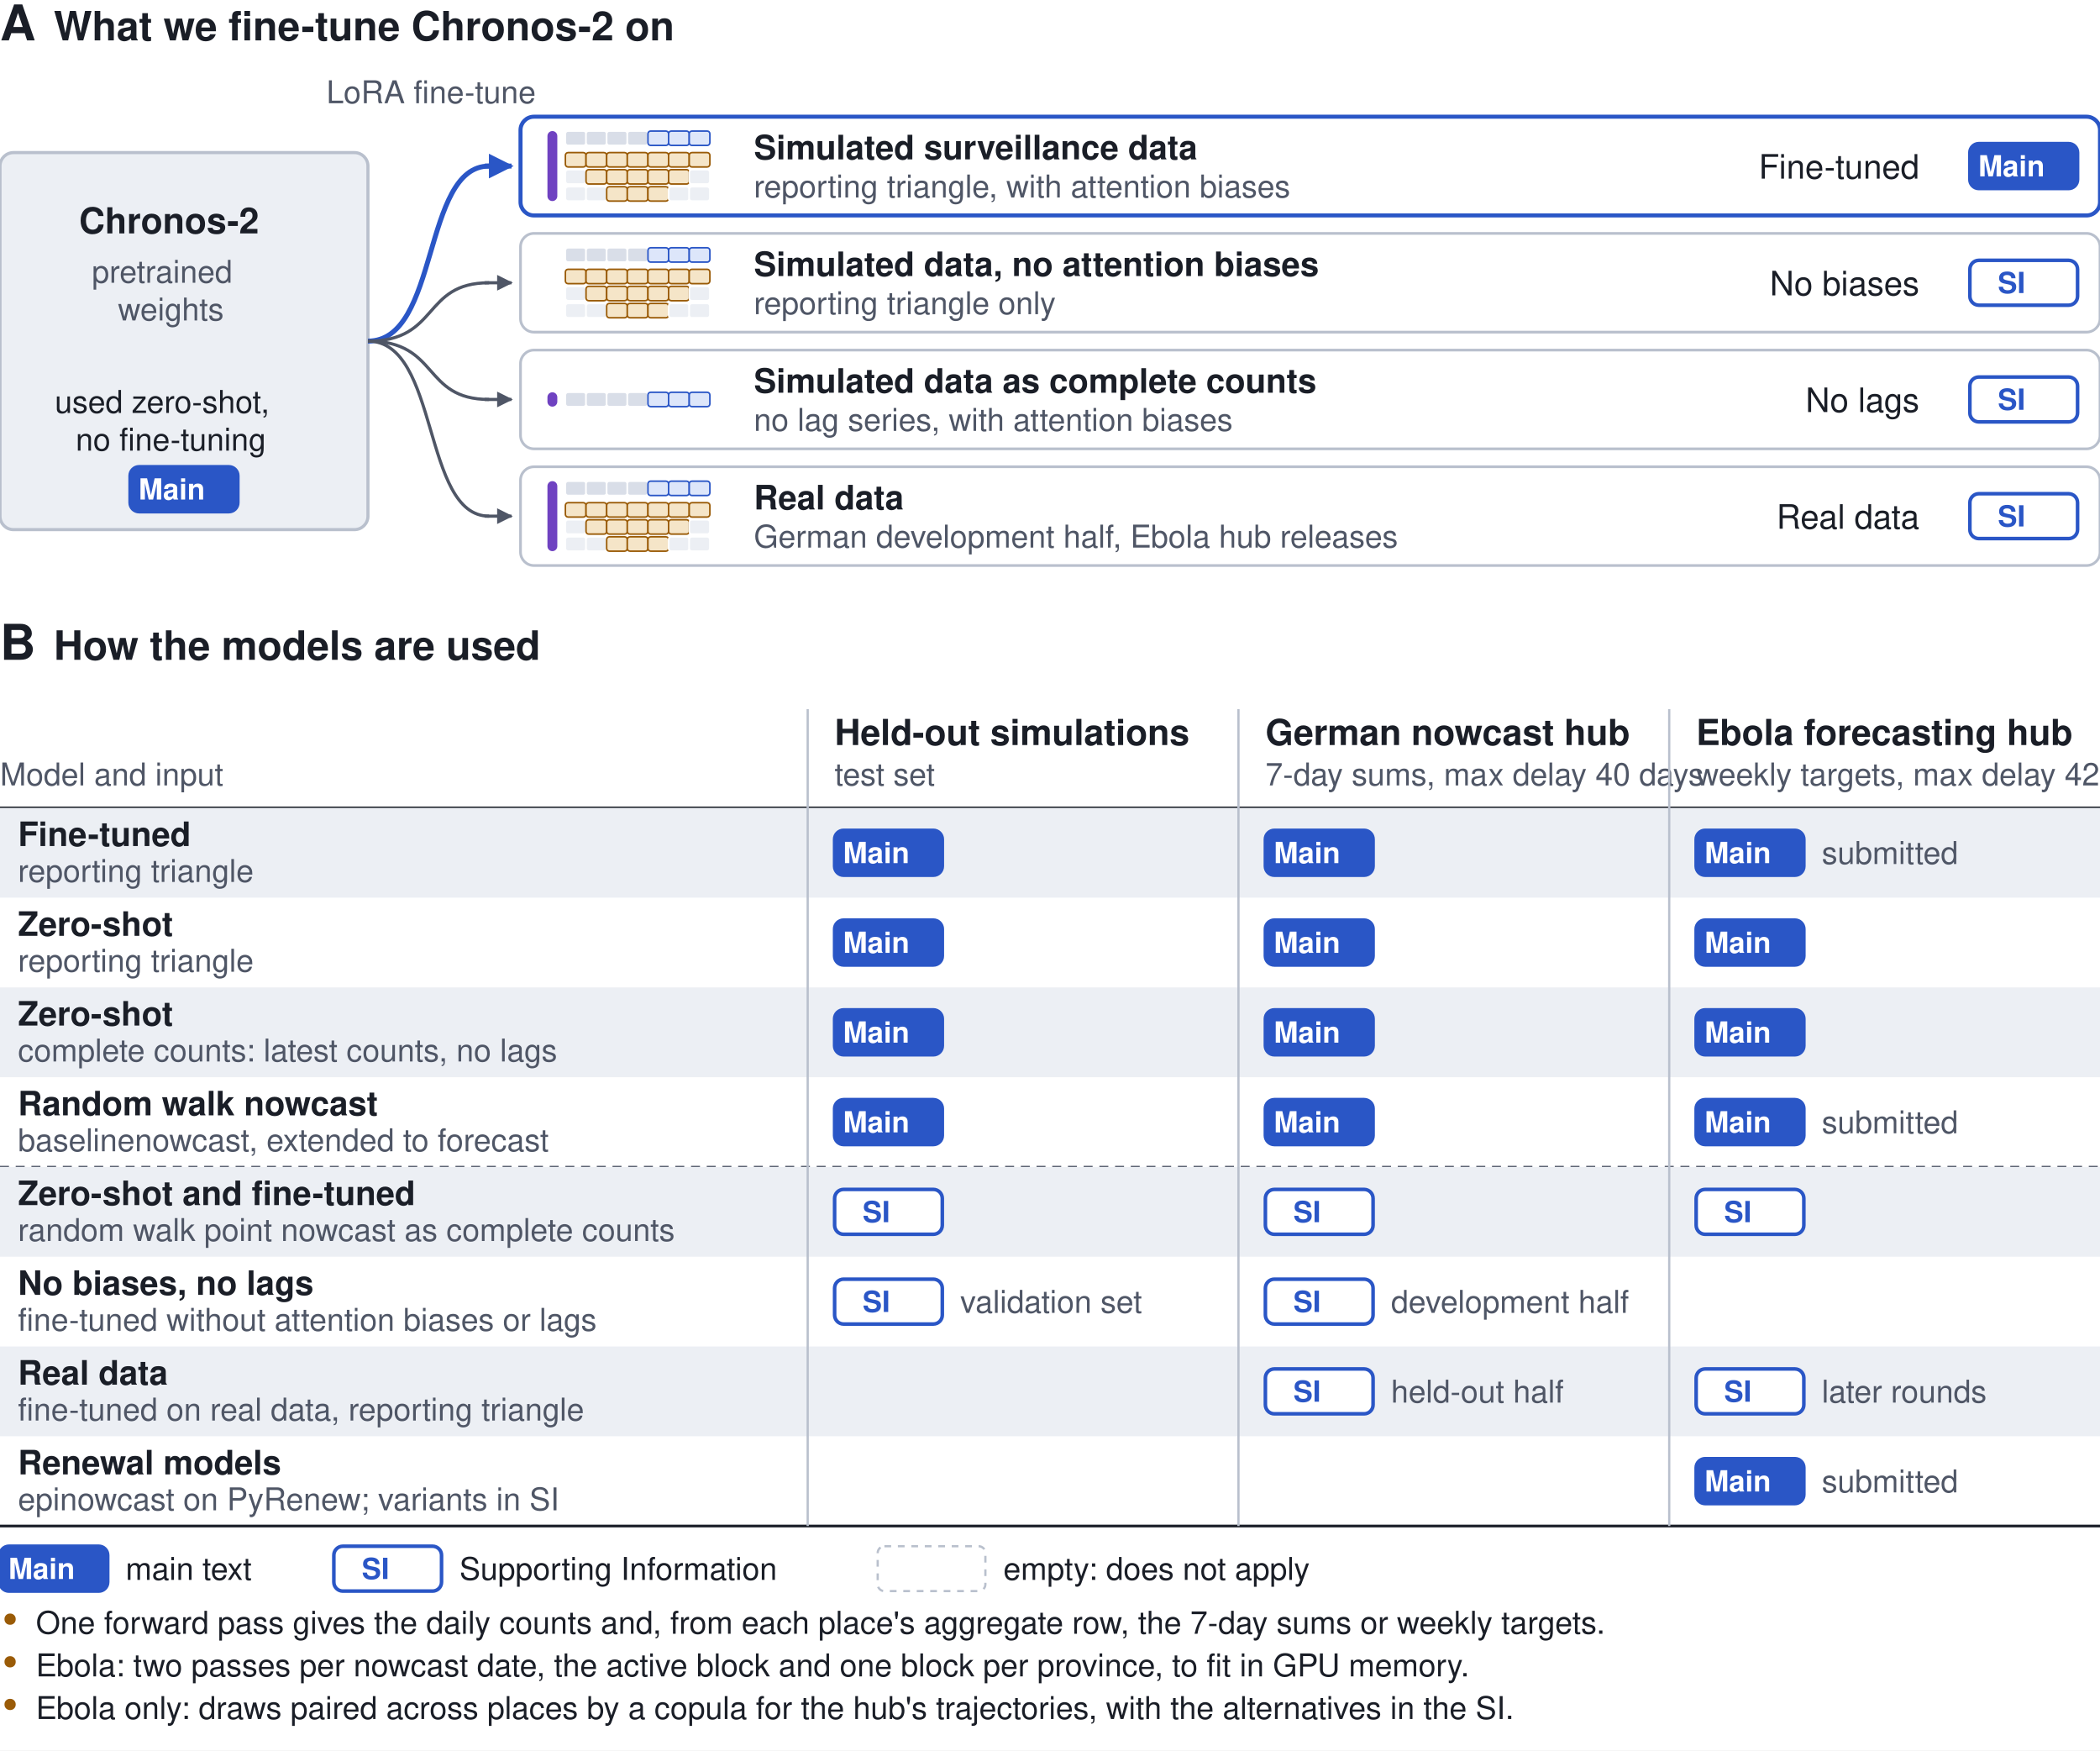
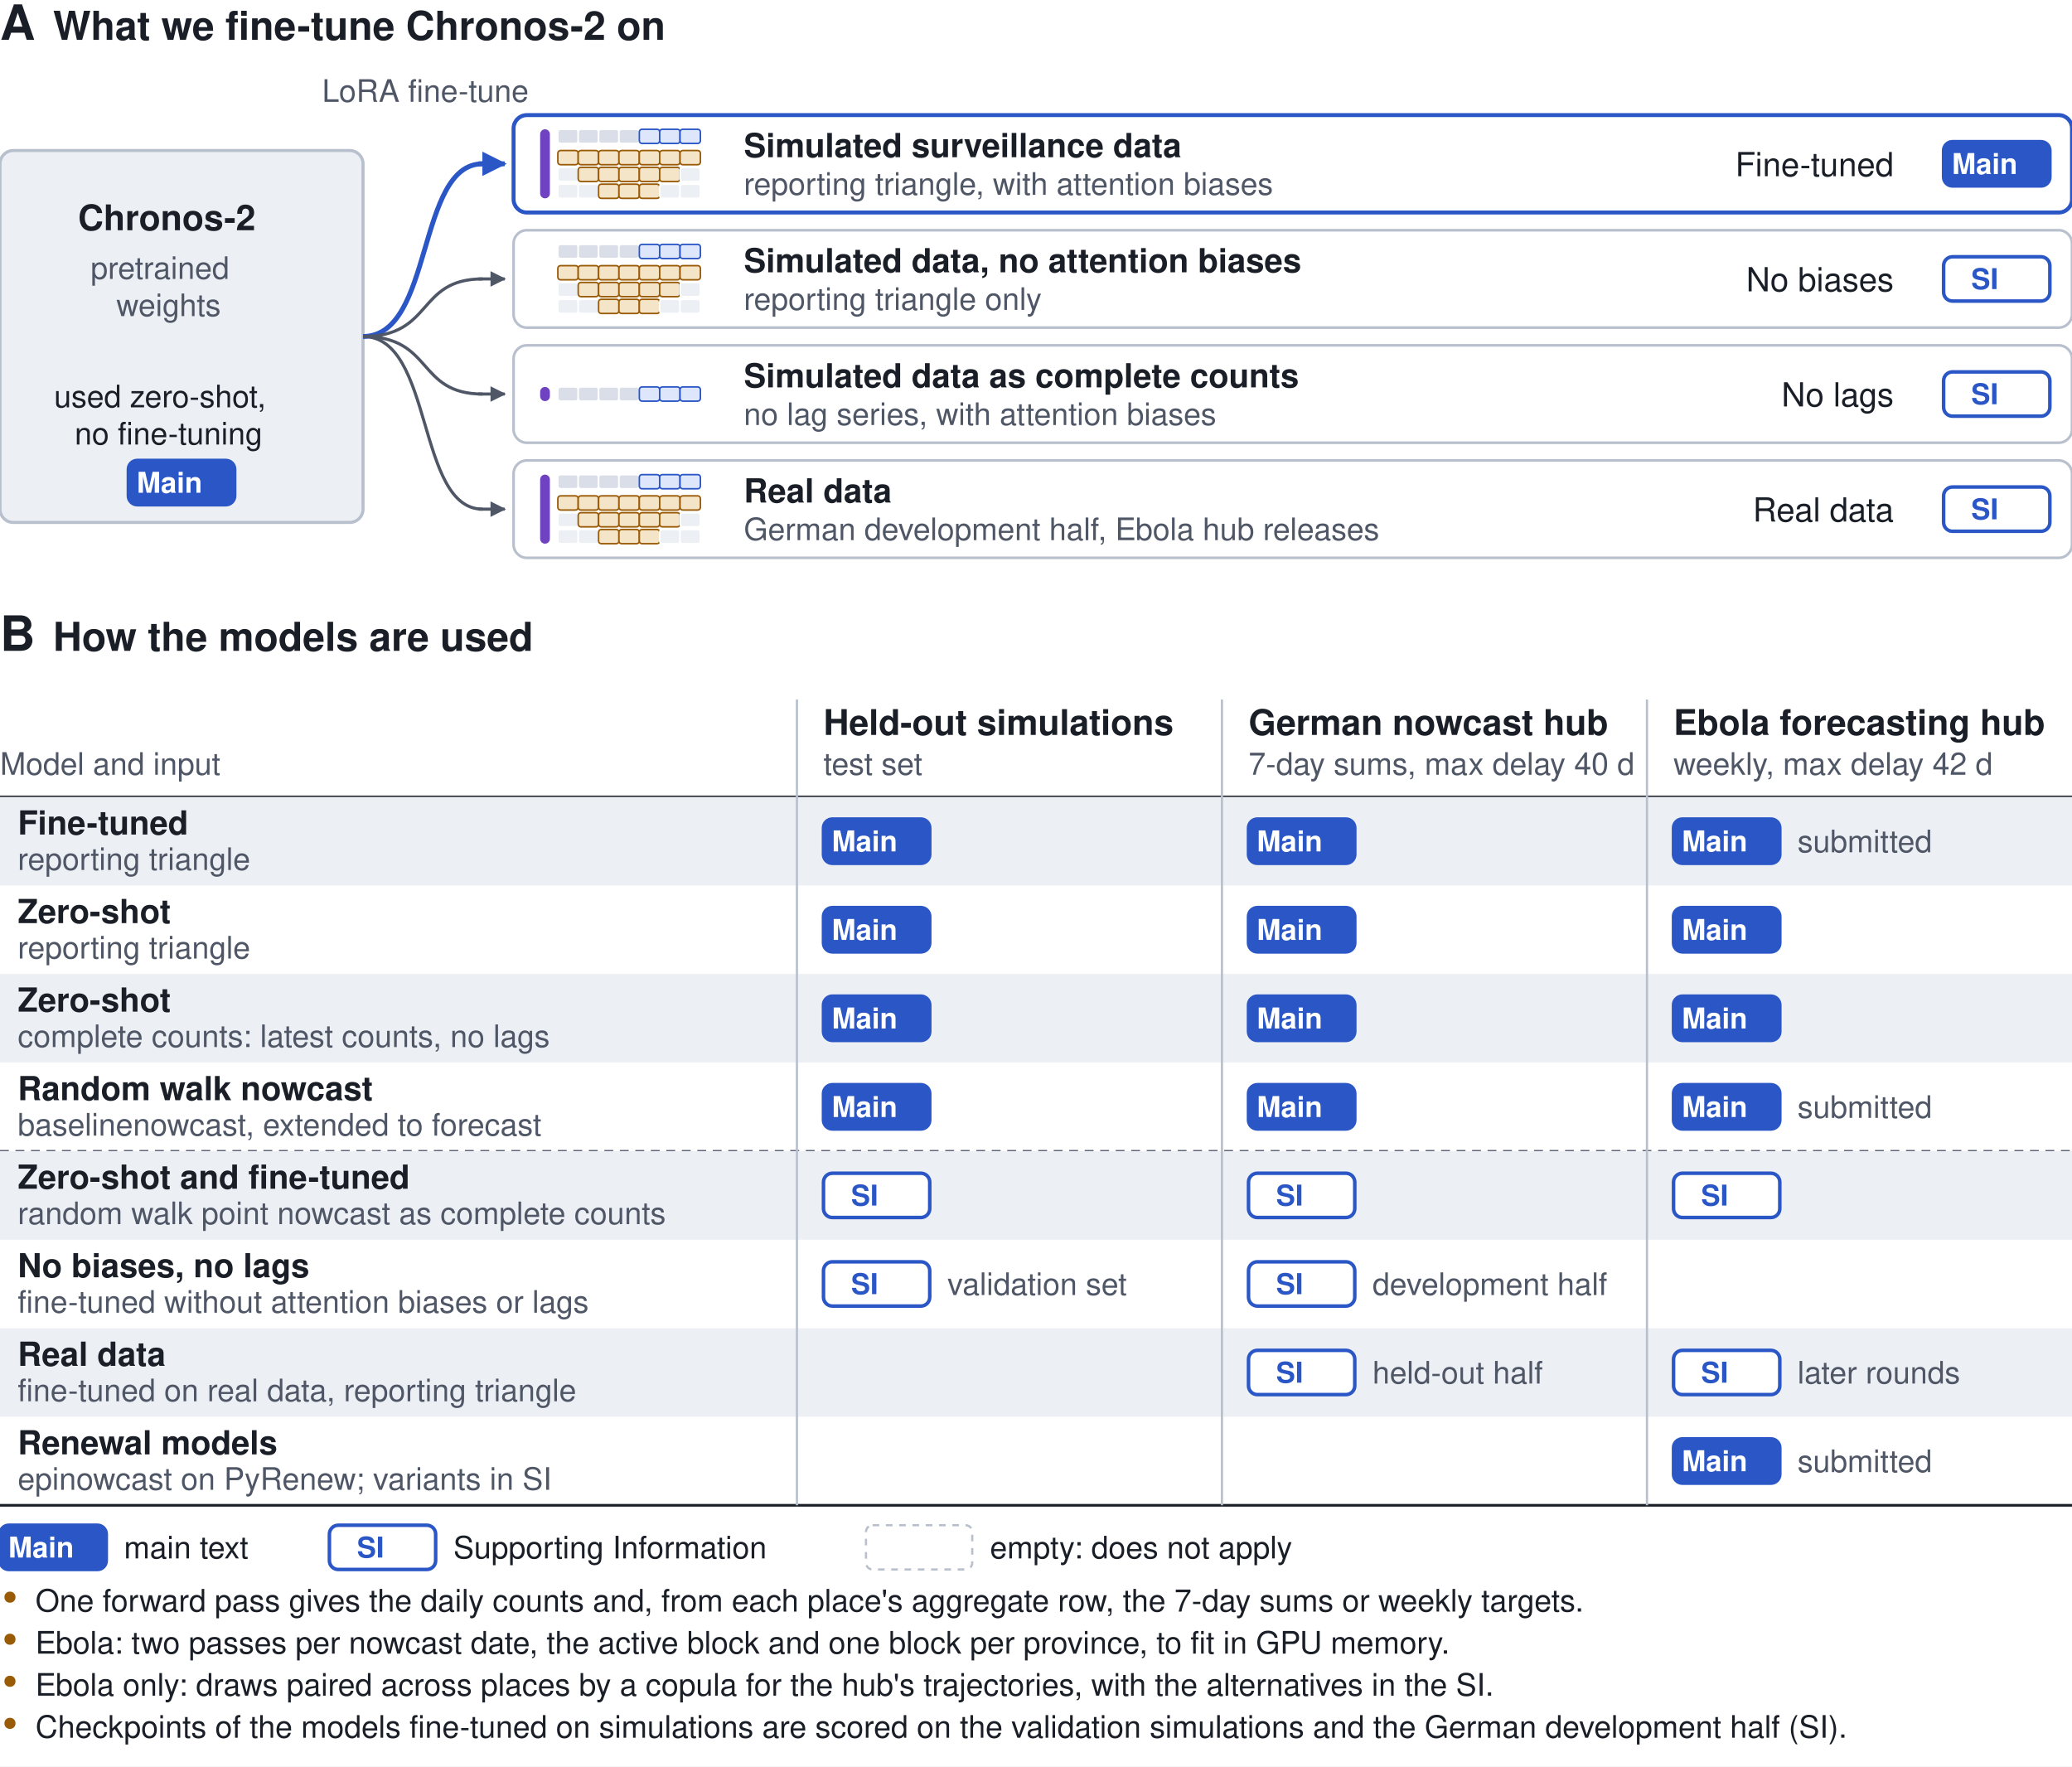
- <svg xmlns="http://www.w3.org/2000/svg" width="468.0pt" height="390pt" viewBox="0 0 468.0 390" font-family="Helvetica, Arial, sans-serif">
+ <svg xmlns="http://www.w3.org/2000/svg" width="468.0pt" height="399pt" viewBox="0 0 468.0 399" font-family="Helvetica, Arial, sans-serif">
  <defs>
    <pattern id="hatch" width="3.5" height="3.5" patternUnits="userSpaceOnUse" patternTransform="rotate(45)">
      <rect width="3.5" height="3.5" fill="#eceff4" />
      <line x1="0" y1="0" x2="0" y2="3.5" stroke="#a3aabb" stroke-width="0.9" />
    </pattern>
    <marker id="ah" viewBox="0 0 6 6" refX="5.5" refY="3" markerWidth="5" markerHeight="5" orient="auto">
      <path d="M0,0 L6,3 L0,6 z" fill="#4f5666" />
    </marker>
    <marker id="aha" viewBox="0 0 6 6" refX="5.5" refY="3" markerWidth="5" markerHeight="5" orient="auto">
      <path d="M0,0 L6,3 L0,6 z" fill="#2a56c6" />
    </marker>
  </defs>
-   <rect width="468.0" height="390" fill="white" />
+   <rect width="468.0" height="399" fill="white" />
  <text x="0.00" y="9.00" font-size="11" fill="#1a1e27" text-anchor="start" font-weight="bold" xml:space="preserve">
    <tspan x="0.00" dy="0.00">A</tspan>
  </text>
  <text x="12.00" y="9.00" font-size="9.0" fill="#1a1e27" text-anchor="start" font-weight="bold" xml:space="preserve">
    <tspan x="12.00" dy="0.00">What we fine-tune Chronos-2 on</tspan>
  </text>
  <rect x="0.00" y="34.00" width="82.00" height="84.00" rx="3" fill="#eceff4" stroke="#b9c0cd" stroke-width="0.7" />
  <text x="41.00" y="52.00" font-size="8.0" fill="#1a1e27" text-anchor="middle" font-weight="bold" xml:space="preserve">
    <tspan x="41.00" dy="0.00">Chronos-2</tspan>
  </text>
  <text x="41.00" y="63.00" font-size="7.0" fill="#4f5666" text-anchor="middle" font-weight="normal" xml:space="preserve">
    <tspan x="41.00" dy="0.00">pretrained</tspan>
    <tspan x="41.00" dy="8.40">weights</tspan>
  </text>
  <text x="41.00" y="92.00" font-size="7.0" fill="#1a1e27" text-anchor="middle" font-weight="normal" xml:space="preserve">
    <tspan x="41.00" dy="0.00">used zero-shot,</tspan>
    <tspan x="41.00" dy="8.40">no fine-tuning</tspan>
  </text>
  <rect x="29.00" y="104.00" width="24.00" height="10.00" rx="2" fill="#2a56c6" stroke="#2a56c6" stroke-width="0.8" />
  <text x="41.00" y="111.30" font-size="6.5" fill="white" text-anchor="middle" font-weight="bold" xml:space="preserve">
    <tspan x="41.00" dy="0.00">Main</tspan>
  </text>
  <text x="99.00" y="23.00" font-size="7.0" fill="#4f5666" text-anchor="middle" font-weight="normal" xml:space="preserve">
    <tspan x="99.00" dy="0.00">LoRA fine-tune</tspan>
  </text>
  <path d="M82.00,76.00 C98.00,76.00 94.00,37.00 109.00,37.00" stroke="#2a56c6" stroke-width="1.1" fill="none" opacity="1.0" />
  <line x1="108.00" y1="37.00" x2="114.00" y2="37.00" stroke="#2a56c6" stroke-width="1.1" marker-end="url(#aha)" />
  <rect x="116.00" y="26.00" width="352.00" height="22.00" rx="3" fill="white" stroke="#2a56c6" stroke-width="0.9" />
  <rect x="126.00" y="29.20" width="4.60" height="3.20" rx="0.6" fill="#d9dee8" stroke="white" stroke-width="0.35" />
  <rect x="130.60" y="29.20" width="4.60" height="3.20" rx="0.6" fill="#d9dee8" stroke="white" stroke-width="0.35" />
  <rect x="135.20" y="29.20" width="4.60" height="3.20" rx="0.6" fill="#d9dee8" stroke="white" stroke-width="0.35" />
  <rect x="139.80" y="29.20" width="4.60" height="3.20" rx="0.6" fill="#d9dee8" stroke="white" stroke-width="0.35" />
  <rect x="144.40" y="29.20" width="4.60" height="3.20" rx="0.6" fill="#dde6fa" stroke="#2a56c6" stroke-width="0.35" />
  <rect x="149.00" y="29.20" width="4.60" height="3.20" rx="0.6" fill="#dde6fa" stroke="#2a56c6" stroke-width="0.35" />
  <rect x="153.60" y="29.20" width="4.60" height="3.20" rx="0.6" fill="#dde6fa" stroke="#2a56c6" stroke-width="0.35" />
  <rect x="126.00" y="34.00" width="4.60" height="3.20" rx="0.6" fill="#f5e5c8" stroke="#9a5b07" stroke-width="0.35" />
  <rect x="130.60" y="34.00" width="4.60" height="3.20" rx="0.6" fill="#f5e5c8" stroke="#9a5b07" stroke-width="0.35" />
  <rect x="135.20" y="34.00" width="4.60" height="3.20" rx="0.6" fill="#f5e5c8" stroke="#9a5b07" stroke-width="0.35" />
  <rect x="139.80" y="34.00" width="4.60" height="3.20" rx="0.6" fill="#f5e5c8" stroke="#9a5b07" stroke-width="0.35" />
  <rect x="144.40" y="34.00" width="4.60" height="3.20" rx="0.6" fill="#f5e5c8" stroke="#9a5b07" stroke-width="0.35" />
  <rect x="149.00" y="34.00" width="4.60" height="3.20" rx="0.6" fill="#f5e5c8" stroke="#9a5b07" stroke-width="0.35" />
  <rect x="153.60" y="34.00" width="4.60" height="3.20" rx="0.6" fill="#f5e5c8" stroke="#9a5b07" stroke-width="0.35" />
  <rect x="126.00" y="37.80" width="4.60" height="3.20" rx="0.6" fill="#eceff4" stroke="white" stroke-width="0.35" />
  <rect x="130.60" y="37.80" width="4.60" height="3.20" rx="0.6" fill="#f5e5c8" stroke="#9a5b07" stroke-width="0.35" />
  <rect x="135.20" y="37.80" width="4.60" height="3.20" rx="0.6" fill="#f5e5c8" stroke="#9a5b07" stroke-width="0.35" />
  <rect x="139.80" y="37.80" width="4.60" height="3.20" rx="0.6" fill="#f5e5c8" stroke="#9a5b07" stroke-width="0.35" />
  <rect x="144.40" y="37.80" width="4.60" height="3.20" rx="0.6" fill="#f5e5c8" stroke="#9a5b07" stroke-width="0.35" />
  <rect x="149.00" y="37.80" width="4.60" height="3.20" rx="0.6" fill="#f5e5c8" stroke="#9a5b07" stroke-width="0.35" />
  <rect x="153.60" y="37.80" width="4.60" height="3.20" rx="0.6" fill="#eceff4" stroke="white" stroke-width="0.35" />
  <rect x="126.00" y="41.60" width="4.60" height="3.20" rx="0.6" fill="#eceff4" stroke="white" stroke-width="0.35" />
  <rect x="130.60" y="41.60" width="4.60" height="3.20" rx="0.6" fill="#eceff4" stroke="white" stroke-width="0.35" />
  <rect x="135.20" y="41.60" width="4.60" height="3.20" rx="0.6" fill="#f5e5c8" stroke="#9a5b07" stroke-width="0.35" />
  <rect x="139.80" y="41.60" width="4.60" height="3.20" rx="0.6" fill="#f5e5c8" stroke="#9a5b07" stroke-width="0.35" />
  <rect x="144.40" y="41.60" width="4.60" height="3.20" rx="0.6" fill="#f5e5c8" stroke="#9a5b07" stroke-width="0.35" />
  <rect x="149.00" y="41.60" width="4.60" height="3.20" rx="0.6" fill="#eceff4" stroke="white" stroke-width="0.35" />
  <rect x="153.60" y="41.60" width="4.60" height="3.20" rx="0.6" fill="#eceff4" stroke="white" stroke-width="0.35" />
  <rect x="122.00" y="29.20" width="2.20" height="15.60" rx="1.1" fill="#6f42c1" stroke="none" stroke-width="0.6" />
  <text x="168.00" y="35.50" font-size="7.5" fill="#1a1e27" text-anchor="start" font-weight="bold" xml:space="preserve">
    <tspan x="168.00" dy="0.00">Simulated surveillance data</tspan>
  </text>
  <text x="168.00" y="44.00" font-size="7.0" fill="#4f5666" text-anchor="start" font-weight="normal" xml:space="preserve">
    <tspan x="168.00" dy="0.00">reporting triangle, with attention biases</tspan>
  </text>
  <text x="434.00" y="39.80" font-size="7.5" fill="#1a1e27" text-anchor="end" font-weight="normal" xml:space="preserve">
    <tspan x="434.00" dy="0.00">Fine-tuned</tspan>
  </text>
  <rect x="439.00" y="32.00" width="24.00" height="10.00" rx="2" fill="#2a56c6" stroke="#2a56c6" stroke-width="0.8" />
  <text x="451.00" y="39.30" font-size="6.5" fill="white" text-anchor="middle" font-weight="bold" xml:space="preserve">
    <tspan x="451.00" dy="0.00">Main</tspan>
  </text>
  <path d="M82.00,76.00 C98.00,76.00 94.00,63.00 109.00,63.00" stroke="#4f5666" stroke-width="0.7" fill="none" opacity="1.0" />
  <line x1="108.00" y1="63.00" x2="114.00" y2="63.00" stroke="#4f5666" stroke-width="0.7" marker-end="url(#ah)" />
  <rect x="116.00" y="52.00" width="352.00" height="22.00" rx="3" fill="white" stroke="#b9c0cd" stroke-width="0.6" />
  <rect x="126.00" y="55.20" width="4.60" height="3.20" rx="0.6" fill="#d9dee8" stroke="white" stroke-width="0.35" />
  <rect x="130.60" y="55.20" width="4.60" height="3.20" rx="0.6" fill="#d9dee8" stroke="white" stroke-width="0.35" />
  <rect x="135.20" y="55.20" width="4.60" height="3.20" rx="0.6" fill="#d9dee8" stroke="white" stroke-width="0.35" />
  <rect x="139.80" y="55.20" width="4.60" height="3.20" rx="0.6" fill="#d9dee8" stroke="white" stroke-width="0.35" />
  <rect x="144.40" y="55.20" width="4.60" height="3.20" rx="0.6" fill="#dde6fa" stroke="#2a56c6" stroke-width="0.35" />
  <rect x="149.00" y="55.20" width="4.60" height="3.20" rx="0.6" fill="#dde6fa" stroke="#2a56c6" stroke-width="0.35" />
  <rect x="153.60" y="55.20" width="4.60" height="3.20" rx="0.6" fill="#dde6fa" stroke="#2a56c6" stroke-width="0.35" />
  <rect x="126.00" y="60.00" width="4.60" height="3.20" rx="0.6" fill="#f5e5c8" stroke="#9a5b07" stroke-width="0.35" />
  <rect x="130.60" y="60.00" width="4.60" height="3.20" rx="0.6" fill="#f5e5c8" stroke="#9a5b07" stroke-width="0.35" />
  <rect x="135.20" y="60.00" width="4.60" height="3.20" rx="0.6" fill="#f5e5c8" stroke="#9a5b07" stroke-width="0.35" />
  <rect x="139.80" y="60.00" width="4.60" height="3.20" rx="0.6" fill="#f5e5c8" stroke="#9a5b07" stroke-width="0.35" />
  <rect x="144.40" y="60.00" width="4.60" height="3.20" rx="0.6" fill="#f5e5c8" stroke="#9a5b07" stroke-width="0.35" />
  <rect x="149.00" y="60.00" width="4.60" height="3.20" rx="0.6" fill="#f5e5c8" stroke="#9a5b07" stroke-width="0.35" />
  <rect x="153.60" y="60.00" width="4.60" height="3.20" rx="0.6" fill="#f5e5c8" stroke="#9a5b07" stroke-width="0.35" />
  <rect x="126.00" y="63.80" width="4.60" height="3.20" rx="0.6" fill="#eceff4" stroke="white" stroke-width="0.35" />
  <rect x="130.60" y="63.80" width="4.60" height="3.20" rx="0.6" fill="#f5e5c8" stroke="#9a5b07" stroke-width="0.35" />
  <rect x="135.20" y="63.80" width="4.60" height="3.20" rx="0.6" fill="#f5e5c8" stroke="#9a5b07" stroke-width="0.35" />
  <rect x="139.80" y="63.80" width="4.60" height="3.20" rx="0.6" fill="#f5e5c8" stroke="#9a5b07" stroke-width="0.35" />
  <rect x="144.40" y="63.80" width="4.60" height="3.20" rx="0.6" fill="#f5e5c8" stroke="#9a5b07" stroke-width="0.35" />
  <rect x="149.00" y="63.80" width="4.60" height="3.20" rx="0.6" fill="#f5e5c8" stroke="#9a5b07" stroke-width="0.35" />
  <rect x="153.60" y="63.80" width="4.60" height="3.20" rx="0.6" fill="#eceff4" stroke="white" stroke-width="0.35" />
  <rect x="126.00" y="67.60" width="4.60" height="3.20" rx="0.6" fill="#eceff4" stroke="white" stroke-width="0.35" />
  <rect x="130.60" y="67.60" width="4.60" height="3.20" rx="0.6" fill="#eceff4" stroke="white" stroke-width="0.35" />
  <rect x="135.20" y="67.60" width="4.60" height="3.20" rx="0.6" fill="#f5e5c8" stroke="#9a5b07" stroke-width="0.35" />
  <rect x="139.80" y="67.60" width="4.60" height="3.20" rx="0.6" fill="#f5e5c8" stroke="#9a5b07" stroke-width="0.35" />
  <rect x="144.40" y="67.60" width="4.60" height="3.20" rx="0.6" fill="#f5e5c8" stroke="#9a5b07" stroke-width="0.35" />
  <rect x="149.00" y="67.60" width="4.60" height="3.20" rx="0.6" fill="#eceff4" stroke="white" stroke-width="0.35" />
  <rect x="153.60" y="67.60" width="4.60" height="3.20" rx="0.6" fill="#eceff4" stroke="white" stroke-width="0.35" />
  <text x="168.00" y="61.50" font-size="7.5" fill="#1a1e27" text-anchor="start" font-weight="bold" xml:space="preserve">
    <tspan x="168.00" dy="0.00">Simulated data, no attention biases</tspan>
  </text>
  <text x="168.00" y="70.00" font-size="7.0" fill="#4f5666" text-anchor="start" font-weight="normal" xml:space="preserve">
    <tspan x="168.00" dy="0.00">reporting triangle only</tspan>
  </text>
  <text x="434.00" y="65.80" font-size="7.5" fill="#1a1e27" text-anchor="end" font-weight="normal" xml:space="preserve">
    <tspan x="434.00" dy="0.00">No biases</tspan>
  </text>
  <rect x="439.00" y="58.00" width="24.00" height="10.00" rx="2" fill="white" stroke="#2a56c6" stroke-width="0.8" />
  <text x="451.00" y="65.30" font-size="6.5" fill="#2a56c6" text-anchor="middle" font-weight="bold" xml:space="preserve">
    <tspan x="451.00" dy="0.00">SI</tspan>
  </text>
  <path d="M82.00,76.00 C98.00,76.00 94.00,89.00 109.00,89.00" stroke="#4f5666" stroke-width="0.7" fill="none" opacity="1.0" />
  <line x1="108.00" y1="89.00" x2="114.00" y2="89.00" stroke="#4f5666" stroke-width="0.7" marker-end="url(#ah)" />
  <rect x="116.00" y="78.00" width="352.00" height="22.00" rx="3" fill="white" stroke="#b9c0cd" stroke-width="0.6" />
  <rect x="126.00" y="87.40" width="4.60" height="3.20" rx="0.6" fill="#d9dee8" stroke="white" stroke-width="0.35" />
  <rect x="130.60" y="87.40" width="4.60" height="3.20" rx="0.6" fill="#d9dee8" stroke="white" stroke-width="0.35" />
  <rect x="135.20" y="87.40" width="4.60" height="3.20" rx="0.6" fill="#d9dee8" stroke="white" stroke-width="0.35" />
  <rect x="139.80" y="87.40" width="4.60" height="3.20" rx="0.6" fill="#d9dee8" stroke="white" stroke-width="0.35" />
  <rect x="144.40" y="87.40" width="4.60" height="3.20" rx="0.6" fill="#dde6fa" stroke="#2a56c6" stroke-width="0.35" />
  <rect x="149.00" y="87.40" width="4.60" height="3.20" rx="0.6" fill="#dde6fa" stroke="#2a56c6" stroke-width="0.35" />
  <rect x="153.60" y="87.40" width="4.60" height="3.20" rx="0.6" fill="#dde6fa" stroke="#2a56c6" stroke-width="0.35" />
  <rect x="122.00" y="87.40" width="2.20" height="3.20" rx="1.1" fill="#6f42c1" stroke="none" stroke-width="0.6" />
  <text x="168.00" y="87.50" font-size="7.5" fill="#1a1e27" text-anchor="start" font-weight="bold" xml:space="preserve">
    <tspan x="168.00" dy="0.00">Simulated data as complete counts</tspan>
  </text>
  <text x="168.00" y="96.00" font-size="7.0" fill="#4f5666" text-anchor="start" font-weight="normal" xml:space="preserve">
    <tspan x="168.00" dy="0.00">no lag series, with attention biases</tspan>
  </text>
  <text x="434.00" y="91.80" font-size="7.5" fill="#1a1e27" text-anchor="end" font-weight="normal" xml:space="preserve">
    <tspan x="434.00" dy="0.00">No lags</tspan>
  </text>
  <rect x="439.00" y="84.00" width="24.00" height="10.00" rx="2" fill="white" stroke="#2a56c6" stroke-width="0.8" />
  <text x="451.00" y="91.30" font-size="6.5" fill="#2a56c6" text-anchor="middle" font-weight="bold" xml:space="preserve">
    <tspan x="451.00" dy="0.00">SI</tspan>
  </text>
  <path d="M82.00,76.00 C98.00,76.00 94.00,115.00 109.00,115.00" stroke="#4f5666" stroke-width="0.7" fill="none" opacity="1.0" />
  <line x1="108.00" y1="115.00" x2="114.00" y2="115.00" stroke="#4f5666" stroke-width="0.7" marker-end="url(#ah)" />
  <rect x="116.00" y="104.00" width="352.00" height="22.00" rx="3" fill="white" stroke="#b9c0cd" stroke-width="0.6" />
  <rect x="126.00" y="107.20" width="4.60" height="3.20" rx="0.6" fill="#d9dee8" stroke="white" stroke-width="0.35" />
  <rect x="130.60" y="107.20" width="4.60" height="3.20" rx="0.6" fill="#d9dee8" stroke="white" stroke-width="0.35" />
  <rect x="135.20" y="107.20" width="4.60" height="3.20" rx="0.6" fill="#d9dee8" stroke="white" stroke-width="0.35" />
  <rect x="139.80" y="107.20" width="4.60" height="3.20" rx="0.6" fill="#d9dee8" stroke="white" stroke-width="0.35" />
  <rect x="144.40" y="107.20" width="4.60" height="3.20" rx="0.6" fill="#dde6fa" stroke="#2a56c6" stroke-width="0.35" />
  <rect x="149.00" y="107.20" width="4.60" height="3.20" rx="0.6" fill="#dde6fa" stroke="#2a56c6" stroke-width="0.35" />
  <rect x="153.60" y="107.20" width="4.60" height="3.20" rx="0.6" fill="#dde6fa" stroke="#2a56c6" stroke-width="0.35" />
  <rect x="126.00" y="112.00" width="4.60" height="3.20" rx="0.6" fill="#f5e5c8" stroke="#9a5b07" stroke-width="0.35" />
  <rect x="130.60" y="112.00" width="4.60" height="3.20" rx="0.6" fill="#f5e5c8" stroke="#9a5b07" stroke-width="0.35" />
  <rect x="135.20" y="112.00" width="4.60" height="3.20" rx="0.6" fill="#f5e5c8" stroke="#9a5b07" stroke-width="0.35" />
  <rect x="139.80" y="112.00" width="4.60" height="3.20" rx="0.6" fill="#f5e5c8" stroke="#9a5b07" stroke-width="0.35" />
  <rect x="144.40" y="112.00" width="4.60" height="3.20" rx="0.6" fill="#f5e5c8" stroke="#9a5b07" stroke-width="0.35" />
  <rect x="149.00" y="112.00" width="4.60" height="3.20" rx="0.6" fill="#f5e5c8" stroke="#9a5b07" stroke-width="0.35" />
  <rect x="153.60" y="112.00" width="4.60" height="3.20" rx="0.6" fill="#f5e5c8" stroke="#9a5b07" stroke-width="0.35" />
  <rect x="126.00" y="115.80" width="4.60" height="3.20" rx="0.6" fill="#eceff4" stroke="white" stroke-width="0.35" />
  <rect x="130.60" y="115.80" width="4.60" height="3.20" rx="0.6" fill="#f5e5c8" stroke="#9a5b07" stroke-width="0.35" />
  <rect x="135.20" y="115.80" width="4.60" height="3.20" rx="0.6" fill="#f5e5c8" stroke="#9a5b07" stroke-width="0.35" />
  <rect x="139.80" y="115.80" width="4.60" height="3.20" rx="0.6" fill="#f5e5c8" stroke="#9a5b07" stroke-width="0.35" />
  <rect x="144.40" y="115.80" width="4.60" height="3.20" rx="0.6" fill="#f5e5c8" stroke="#9a5b07" stroke-width="0.35" />
  <rect x="149.00" y="115.80" width="4.60" height="3.20" rx="0.6" fill="#f5e5c8" stroke="#9a5b07" stroke-width="0.35" />
  <rect x="153.60" y="115.80" width="4.60" height="3.20" rx="0.6" fill="#eceff4" stroke="white" stroke-width="0.35" />
  <rect x="126.00" y="119.60" width="4.60" height="3.20" rx="0.6" fill="#eceff4" stroke="white" stroke-width="0.35" />
  <rect x="130.60" y="119.60" width="4.60" height="3.20" rx="0.6" fill="#eceff4" stroke="white" stroke-width="0.35" />
  <rect x="135.20" y="119.60" width="4.60" height="3.20" rx="0.6" fill="#f5e5c8" stroke="#9a5b07" stroke-width="0.35" />
  <rect x="139.80" y="119.60" width="4.60" height="3.20" rx="0.6" fill="#f5e5c8" stroke="#9a5b07" stroke-width="0.35" />
  <rect x="144.40" y="119.60" width="4.60" height="3.20" rx="0.6" fill="#f5e5c8" stroke="#9a5b07" stroke-width="0.35" />
  <rect x="149.00" y="119.60" width="4.60" height="3.20" rx="0.6" fill="#eceff4" stroke="white" stroke-width="0.35" />
  <rect x="153.60" y="119.60" width="4.60" height="3.20" rx="0.6" fill="#eceff4" stroke="white" stroke-width="0.35" />
  <rect x="122.00" y="107.20" width="2.20" height="15.60" rx="1.1" fill="#6f42c1" stroke="none" stroke-width="0.6" />
  <text x="168.00" y="113.50" font-size="7.5" fill="#1a1e27" text-anchor="start" font-weight="bold" xml:space="preserve">
    <tspan x="168.00" dy="0.00">Real data</tspan>
  </text>
  <text x="168.00" y="122.00" font-size="7.0" fill="#4f5666" text-anchor="start" font-weight="normal" xml:space="preserve">
    <tspan x="168.00" dy="0.00">German development half, Ebola hub releases</tspan>
  </text>
  <text x="434.00" y="117.80" font-size="7.5" fill="#1a1e27" text-anchor="end" font-weight="normal" xml:space="preserve">
    <tspan x="434.00" dy="0.00">Real data</tspan>
  </text>
  <rect x="439.00" y="110.00" width="24.00" height="10.00" rx="2" fill="white" stroke="#2a56c6" stroke-width="0.8" />
  <text x="451.00" y="117.30" font-size="6.5" fill="#2a56c6" text-anchor="middle" font-weight="bold" xml:space="preserve">
    <tspan x="451.00" dy="0.00">SI</tspan>
  </text>
  <text x="0.00" y="147.00" font-size="11" fill="#1a1e27" text-anchor="start" font-weight="bold" xml:space="preserve">
    <tspan x="0.00" dy="0.00">B</tspan>
  </text>
  <text x="12.00" y="147.00" font-size="9.0" fill="#1a1e27" text-anchor="start" font-weight="bold" xml:space="preserve">
    <tspan x="12.00" dy="0.00">How the models are used</tspan>
  </text>
  <text x="186.00" y="166.00" font-size="8.0" fill="#1a1e27" text-anchor="start" font-weight="bold" xml:space="preserve">
    <tspan x="186.00" dy="0.00">Held-out simulations</tspan>
  </text>
  <text x="186.00" y="175.00" font-size="7.0" fill="#4f5666" text-anchor="start" font-weight="normal" xml:space="preserve">
    <tspan x="186.00" dy="0.00">test set</tspan>
  </text>
  <text x="282.00" y="166.00" font-size="8.0" fill="#1a1e27" text-anchor="start" font-weight="bold" xml:space="preserve">
    <tspan x="282.00" dy="0.00">German nowcast hub</tspan>
  </text>
  <text x="282.00" y="175.00" font-size="7.0" fill="#4f5666" text-anchor="start" font-weight="normal" xml:space="preserve">
-     <tspan x="282.00" dy="0.00">7-day sums, max delay 40 days</tspan>
+     <tspan x="282.00" dy="0.00">7-day sums, max delay 40 d</tspan>
  </text>
  <text x="378.00" y="166.00" font-size="8.0" fill="#1a1e27" text-anchor="start" font-weight="bold" xml:space="preserve">
    <tspan x="378.00" dy="0.00">Ebola forecasting hub</tspan>
  </text>
  <text x="378.00" y="175.00" font-size="7.0" fill="#4f5666" text-anchor="start" font-weight="normal" xml:space="preserve">
-     <tspan x="378.00" dy="0.00">weekly targets, max delay 42 days</tspan>
+     <tspan x="378.00" dy="0.00">weekly, max delay 42 d</tspan>
  </text>
  <text x="0.00" y="175.00" font-size="7.0" fill="#4f5666" text-anchor="start" font-weight="normal" xml:space="preserve">
    <tspan x="0.00" dy="0.00">Model and input</tspan>
  </text>
  <line x1="0.00" y1="180.00" x2="468.00" y2="180.00" stroke="#1a1e27" stroke-width="0.6" />
  <rect x="0.00" y="180.00" width="468.00" height="20.00" rx="0" fill="#eceff4" stroke="none" stroke-width="0.6" />
  <text x="4.00" y="188.50" font-size="7.5" fill="#1a1e27" text-anchor="start" font-weight="bold" xml:space="preserve">
    <tspan x="4.00" dy="0.00">Fine-tuned</tspan>
  </text>
  <text x="4.00" y="196.50" font-size="7.0" fill="#4f5666" text-anchor="start" font-weight="normal" xml:space="preserve">
    <tspan x="4.00" dy="0.00">reporting triangle</tspan>
  </text>
  <rect x="186.00" y="185.00" width="24.00" height="10.00" rx="2" fill="#2a56c6" stroke="#2a56c6" stroke-width="0.8" />
  <text x="198.00" y="192.30" font-size="6.5" fill="white" text-anchor="middle" font-weight="bold" xml:space="preserve">
    <tspan x="198.00" dy="0.00">Main</tspan>
  </text>
  <rect x="282.00" y="185.00" width="24.00" height="10.00" rx="2" fill="#2a56c6" stroke="#2a56c6" stroke-width="0.8" />
  <text x="294.00" y="192.30" font-size="6.5" fill="white" text-anchor="middle" font-weight="bold" xml:space="preserve">
    <tspan x="294.00" dy="0.00">Main</tspan>
  </text>
  <rect x="378.00" y="185.00" width="24.00" height="10.00" rx="2" fill="#2a56c6" stroke="#2a56c6" stroke-width="0.8" />
  <text x="390.00" y="192.30" font-size="6.5" fill="white" text-anchor="middle" font-weight="bold" xml:space="preserve">
    <tspan x="390.00" dy="0.00">Main</tspan>
  </text>
  <text x="406.00" y="192.50" font-size="7.0" fill="#4f5666" text-anchor="start" font-weight="normal" xml:space="preserve">
    <tspan x="406.00" dy="0.00">submitted</tspan>
  </text>
  <text x="4.00" y="208.50" font-size="7.5" fill="#1a1e27" text-anchor="start" font-weight="bold" xml:space="preserve">
    <tspan x="4.00" dy="0.00">Zero-shot</tspan>
  </text>
  <text x="4.00" y="216.50" font-size="7.0" fill="#4f5666" text-anchor="start" font-weight="normal" xml:space="preserve">
    <tspan x="4.00" dy="0.00">reporting triangle</tspan>
  </text>
  <rect x="186.00" y="205.00" width="24.00" height="10.00" rx="2" fill="#2a56c6" stroke="#2a56c6" stroke-width="0.8" />
  <text x="198.00" y="212.30" font-size="6.5" fill="white" text-anchor="middle" font-weight="bold" xml:space="preserve">
    <tspan x="198.00" dy="0.00">Main</tspan>
  </text>
  <rect x="282.00" y="205.00" width="24.00" height="10.00" rx="2" fill="#2a56c6" stroke="#2a56c6" stroke-width="0.8" />
  <text x="294.00" y="212.30" font-size="6.5" fill="white" text-anchor="middle" font-weight="bold" xml:space="preserve">
    <tspan x="294.00" dy="0.00">Main</tspan>
  </text>
  <rect x="378.00" y="205.00" width="24.00" height="10.00" rx="2" fill="#2a56c6" stroke="#2a56c6" stroke-width="0.8" />
  <text x="390.00" y="212.30" font-size="6.5" fill="white" text-anchor="middle" font-weight="bold" xml:space="preserve">
    <tspan x="390.00" dy="0.00">Main</tspan>
  </text>
  <rect x="0.00" y="220.00" width="468.00" height="20.00" rx="0" fill="#eceff4" stroke="none" stroke-width="0.6" />
  <text x="4.00" y="228.50" font-size="7.5" fill="#1a1e27" text-anchor="start" font-weight="bold" xml:space="preserve">
    <tspan x="4.00" dy="0.00">Zero-shot</tspan>
  </text>
  <text x="4.00" y="236.50" font-size="7.0" fill="#4f5666" text-anchor="start" font-weight="normal" xml:space="preserve">
    <tspan x="4.00" dy="0.00">complete counts: latest counts, no lags</tspan>
  </text>
  <rect x="186.00" y="225.00" width="24.00" height="10.00" rx="2" fill="#2a56c6" stroke="#2a56c6" stroke-width="0.8" />
  <text x="198.00" y="232.30" font-size="6.5" fill="white" text-anchor="middle" font-weight="bold" xml:space="preserve">
    <tspan x="198.00" dy="0.00">Main</tspan>
  </text>
  <rect x="282.00" y="225.00" width="24.00" height="10.00" rx="2" fill="#2a56c6" stroke="#2a56c6" stroke-width="0.8" />
  <text x="294.00" y="232.30" font-size="6.5" fill="white" text-anchor="middle" font-weight="bold" xml:space="preserve">
    <tspan x="294.00" dy="0.00">Main</tspan>
  </text>
  <rect x="378.00" y="225.00" width="24.00" height="10.00" rx="2" fill="#2a56c6" stroke="#2a56c6" stroke-width="0.8" />
  <text x="390.00" y="232.30" font-size="6.5" fill="white" text-anchor="middle" font-weight="bold" xml:space="preserve">
    <tspan x="390.00" dy="0.00">Main</tspan>
  </text>
  <text x="4.00" y="248.50" font-size="7.5" fill="#1a1e27" text-anchor="start" font-weight="bold" xml:space="preserve">
    <tspan x="4.00" dy="0.00">Random walk nowcast</tspan>
  </text>
  <text x="4.00" y="256.50" font-size="7.0" fill="#4f5666" text-anchor="start" font-weight="normal" xml:space="preserve">
    <tspan x="4.00" dy="0.00">baselinenowcast, extended to forecast</tspan>
  </text>
  <rect x="186.00" y="245.00" width="24.00" height="10.00" rx="2" fill="#2a56c6" stroke="#2a56c6" stroke-width="0.8" />
  <text x="198.00" y="252.30" font-size="6.5" fill="white" text-anchor="middle" font-weight="bold" xml:space="preserve">
    <tspan x="198.00" dy="0.00">Main</tspan>
  </text>
  <rect x="282.00" y="245.00" width="24.00" height="10.00" rx="2" fill="#2a56c6" stroke="#2a56c6" stroke-width="0.8" />
  <text x="294.00" y="252.30" font-size="6.5" fill="white" text-anchor="middle" font-weight="bold" xml:space="preserve">
    <tspan x="294.00" dy="0.00">Main</tspan>
  </text>
  <rect x="378.00" y="245.00" width="24.00" height="10.00" rx="2" fill="#2a56c6" stroke="#2a56c6" stroke-width="0.8" />
  <text x="390.00" y="252.30" font-size="6.5" fill="white" text-anchor="middle" font-weight="bold" xml:space="preserve">
    <tspan x="390.00" dy="0.00">Main</tspan>
  </text>
  <text x="406.00" y="252.50" font-size="7.0" fill="#4f5666" text-anchor="start" font-weight="normal" xml:space="preserve">
    <tspan x="406.00" dy="0.00">submitted</tspan>
  </text>
  <line x1="0.00" y1="260.00" x2="468.00" y2="260.00" stroke="#4f5666" stroke-width="0.5" stroke-dasharray="2 1.5" />
  <rect x="0.00" y="260.00" width="468.00" height="20.00" rx="0" fill="#eceff4" stroke="none" stroke-width="0.6" />
  <text x="4.00" y="268.50" font-size="7.5" fill="#1a1e27" text-anchor="start" font-weight="bold" xml:space="preserve">
    <tspan x="4.00" dy="0.00">Zero-shot and fine-tuned</tspan>
  </text>
  <text x="4.00" y="276.50" font-size="7.0" fill="#4f5666" text-anchor="start" font-weight="normal" xml:space="preserve">
    <tspan x="4.00" dy="0.00">random walk point nowcast as complete counts</tspan>
  </text>
  <rect x="186.00" y="265.00" width="24.00" height="10.00" rx="2" fill="white" stroke="#2a56c6" stroke-width="0.8" />
  <text x="198.00" y="272.30" font-size="6.5" fill="#2a56c6" text-anchor="middle" font-weight="bold" xml:space="preserve">
    <tspan x="198.00" dy="0.00">SI</tspan>
  </text>
  <rect x="282.00" y="265.00" width="24.00" height="10.00" rx="2" fill="white" stroke="#2a56c6" stroke-width="0.8" />
  <text x="294.00" y="272.30" font-size="6.5" fill="#2a56c6" text-anchor="middle" font-weight="bold" xml:space="preserve">
    <tspan x="294.00" dy="0.00">SI</tspan>
  </text>
  <rect x="378.00" y="265.00" width="24.00" height="10.00" rx="2" fill="white" stroke="#2a56c6" stroke-width="0.8" />
  <text x="390.00" y="272.30" font-size="6.5" fill="#2a56c6" text-anchor="middle" font-weight="bold" xml:space="preserve">
    <tspan x="390.00" dy="0.00">SI</tspan>
  </text>
  <text x="4.00" y="288.50" font-size="7.5" fill="#1a1e27" text-anchor="start" font-weight="bold" xml:space="preserve">
    <tspan x="4.00" dy="0.00">No biases, no lags</tspan>
  </text>
  <text x="4.00" y="296.50" font-size="7.0" fill="#4f5666" text-anchor="start" font-weight="normal" xml:space="preserve">
    <tspan x="4.00" dy="0.00">fine-tuned without attention biases or lags</tspan>
  </text>
  <rect x="186.00" y="285.00" width="24.00" height="10.00" rx="2" fill="white" stroke="#2a56c6" stroke-width="0.8" />
  <text x="198.00" y="292.30" font-size="6.5" fill="#2a56c6" text-anchor="middle" font-weight="bold" xml:space="preserve">
    <tspan x="198.00" dy="0.00">SI</tspan>
  </text>
  <text x="214.00" y="292.50" font-size="7.0" fill="#4f5666" text-anchor="start" font-weight="normal" xml:space="preserve">
    <tspan x="214.00" dy="0.00">validation set</tspan>
  </text>
  <rect x="282.00" y="285.00" width="24.00" height="10.00" rx="2" fill="white" stroke="#2a56c6" stroke-width="0.8" />
  <text x="294.00" y="292.30" font-size="6.5" fill="#2a56c6" text-anchor="middle" font-weight="bold" xml:space="preserve">
    <tspan x="294.00" dy="0.00">SI</tspan>
  </text>
  <text x="310.00" y="292.50" font-size="7.0" fill="#4f5666" text-anchor="start" font-weight="normal" xml:space="preserve">
    <tspan x="310.00" dy="0.00">development half</tspan>
  </text>
  <rect x="0.00" y="300.00" width="468.00" height="20.00" rx="0" fill="#eceff4" stroke="none" stroke-width="0.6" />
  <text x="4.00" y="308.50" font-size="7.5" fill="#1a1e27" text-anchor="start" font-weight="bold" xml:space="preserve">
    <tspan x="4.00" dy="0.00">Real data</tspan>
  </text>
  <text x="4.00" y="316.50" font-size="7.0" fill="#4f5666" text-anchor="start" font-weight="normal" xml:space="preserve">
    <tspan x="4.00" dy="0.00">fine-tuned on real data, reporting triangle</tspan>
  </text>
  <rect x="282.00" y="305.00" width="24.00" height="10.00" rx="2" fill="white" stroke="#2a56c6" stroke-width="0.8" />
  <text x="294.00" y="312.30" font-size="6.5" fill="#2a56c6" text-anchor="middle" font-weight="bold" xml:space="preserve">
    <tspan x="294.00" dy="0.00">SI</tspan>
  </text>
  <text x="310.00" y="312.50" font-size="7.0" fill="#4f5666" text-anchor="start" font-weight="normal" xml:space="preserve">
    <tspan x="310.00" dy="0.00">held-out half</tspan>
  </text>
  <rect x="378.00" y="305.00" width="24.00" height="10.00" rx="2" fill="white" stroke="#2a56c6" stroke-width="0.8" />
  <text x="390.00" y="312.30" font-size="6.5" fill="#2a56c6" text-anchor="middle" font-weight="bold" xml:space="preserve">
    <tspan x="390.00" dy="0.00">SI</tspan>
  </text>
  <text x="406.00" y="312.50" font-size="7.0" fill="#4f5666" text-anchor="start" font-weight="normal" xml:space="preserve">
    <tspan x="406.00" dy="0.00">later rounds</tspan>
  </text>
  <text x="4.00" y="328.50" font-size="7.5" fill="#1a1e27" text-anchor="start" font-weight="bold" xml:space="preserve">
    <tspan x="4.00" dy="0.00">Renewal models</tspan>
  </text>
  <text x="4.00" y="336.50" font-size="7.0" fill="#4f5666" text-anchor="start" font-weight="normal" xml:space="preserve">
    <tspan x="4.00" dy="0.00">epinowcast on PyRenew; variants in SI</tspan>
  </text>
  <rect x="378.00" y="325.00" width="24.00" height="10.00" rx="2" fill="#2a56c6" stroke="#2a56c6" stroke-width="0.8" />
  <text x="390.00" y="332.30" font-size="6.5" fill="white" text-anchor="middle" font-weight="bold" xml:space="preserve">
    <tspan x="390.00" dy="0.00">Main</tspan>
  </text>
  <text x="406.00" y="332.50" font-size="7.0" fill="#4f5666" text-anchor="start" font-weight="normal" xml:space="preserve">
    <tspan x="406.00" dy="0.00">submitted</tspan>
  </text>
  <line x1="0.00" y1="340.00" x2="468.00" y2="340.00" stroke="#1a1e27" stroke-width="0.6" />
  <line x1="276.00" y1="158.00" x2="276.00" y2="340.00" stroke="#b9c0cd" stroke-width="0.5" />
  <line x1="372.00" y1="158.00" x2="372.00" y2="340.00" stroke="#b9c0cd" stroke-width="0.5" />
  <line x1="180.00" y1="158.00" x2="180.00" y2="340.00" stroke="#b9c0cd" stroke-width="0.5" />
  <rect x="0.00" y="344.50" width="24.00" height="10.00" rx="2" fill="#2a56c6" stroke="#2a56c6" stroke-width="0.8" />
  <text x="12.00" y="351.80" font-size="6.5" fill="white" text-anchor="middle" font-weight="bold" xml:space="preserve">
    <tspan x="12.00" dy="0.00">Main</tspan>
  </text>
  <text x="28.00" y="352.00" font-size="7.0" fill="#1a1e27" text-anchor="start" font-weight="normal" xml:space="preserve">
    <tspan x="28.00" dy="0.00">main text</tspan>
  </text>
  <rect x="74.40" y="344.50" width="24.00" height="10.00" rx="2" fill="white" stroke="#2a56c6" stroke-width="0.8" />
  <text x="86.40" y="351.80" font-size="6.5" fill="#2a56c6" text-anchor="middle" font-weight="bold" xml:space="preserve">
    <tspan x="86.40" dy="0.00">SI</tspan>
  </text>
  <text x="102.40" y="352.00" font-size="7.0" fill="#1a1e27" text-anchor="start" font-weight="normal" xml:space="preserve">
    <tspan x="102.40" dy="0.00">Supporting Information</tspan>
  </text>
  <rect x="195.60" y="344.50" width="24.00" height="10.00" rx="1.5" fill="none" stroke="#b9c0cd" stroke-width="0.5" stroke-dasharray="1.5 1.5" />
  <text x="223.60" y="352.00" font-size="7.0" fill="#1a1e27" text-anchor="start" font-weight="normal" xml:space="preserve">
    <tspan x="223.60" dy="0.00">empty: does not apply</tspan>
  </text>
  <rect x="1.00" y="359.50" width="2.50" height="2.50" rx="1.2" fill="#9a5b07" stroke="none" stroke-width="0.6" />
  <text x="8.00" y="364.00" font-size="7.0" fill="#1a1e27" text-anchor="start" font-weight="normal" xml:space="preserve">
    <tspan x="8.00" dy="0.00">One forward pass gives the daily counts and, from each place's aggregate row, the 7-day sums or weekly targets.</tspan>
  </text>
  <rect x="1.00" y="369.00" width="2.50" height="2.50" rx="1.2" fill="#9a5b07" stroke="none" stroke-width="0.6" />
  <text x="8.00" y="373.50" font-size="7.0" fill="#1a1e27" text-anchor="start" font-weight="normal" xml:space="preserve">
    <tspan x="8.00" dy="0.00">Ebola: two passes per nowcast date, the active block and one block per province, to fit in GPU memory.</tspan>
  </text>
  <rect x="1.00" y="378.50" width="2.50" height="2.50" rx="1.2" fill="#9a5b07" stroke="none" stroke-width="0.6" />
  <text x="8.00" y="383.00" font-size="7.0" fill="#1a1e27" text-anchor="start" font-weight="normal" xml:space="preserve">
    <tspan x="8.00" dy="0.00">Ebola only: draws paired across places by a copula for the hub's trajectories, with the alternatives in the SI.</tspan>
  </text>
+   <rect x="1.00" y="388.00" width="2.50" height="2.50" rx="1.2" fill="#9a5b07" stroke="none" stroke-width="0.6" />
+   <text x="8.00" y="392.50" font-size="7.0" fill="#1a1e27" text-anchor="start" font-weight="normal" xml:space="preserve">
+     <tspan x="8.00" dy="0.00">Checkpoints of the models fine-tuned on simulations are scored on the validation simulations and the German development half (SI).</tspan>
+   </text>
</svg>
